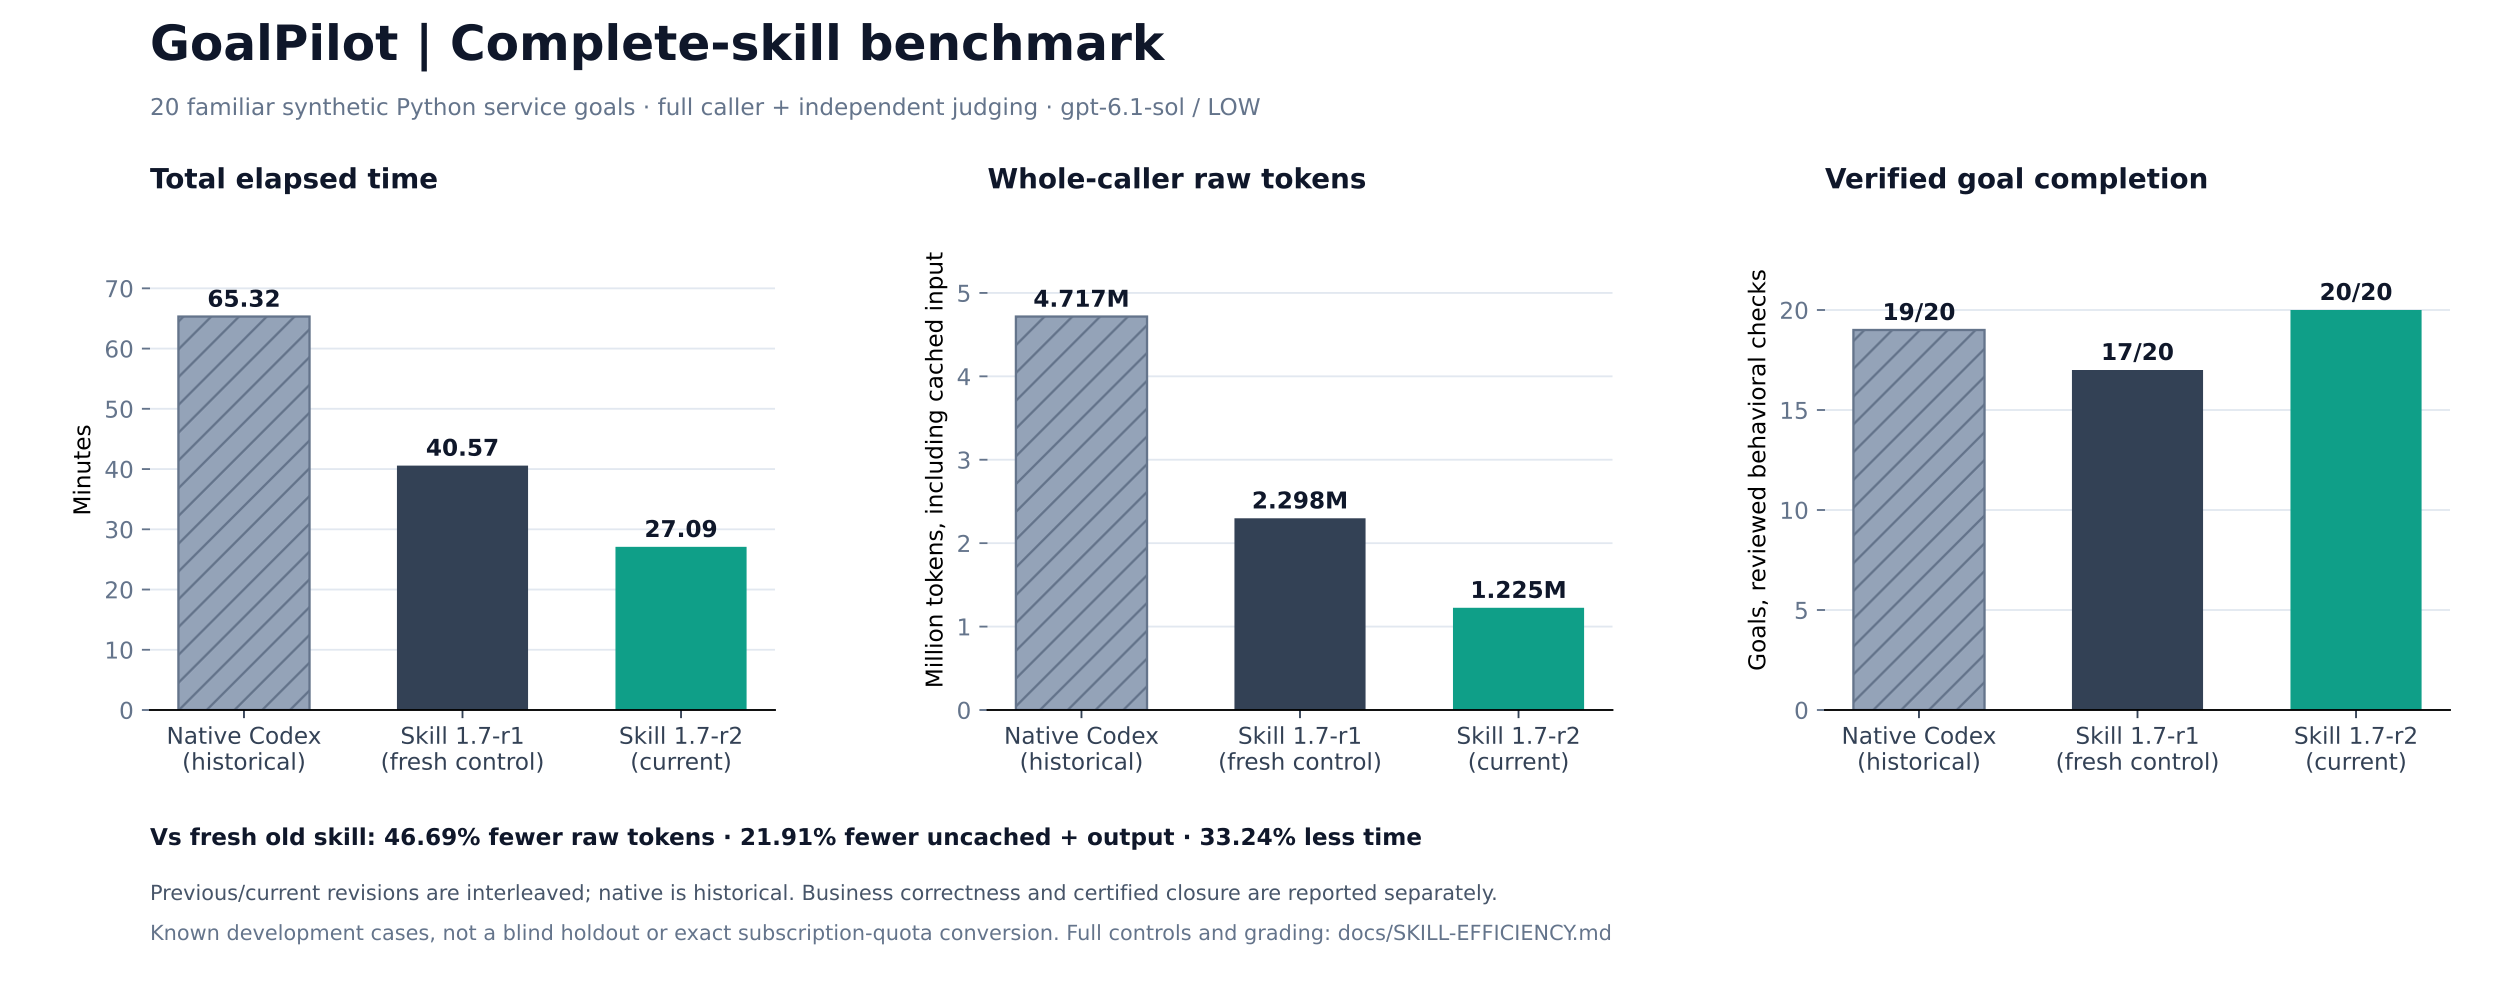
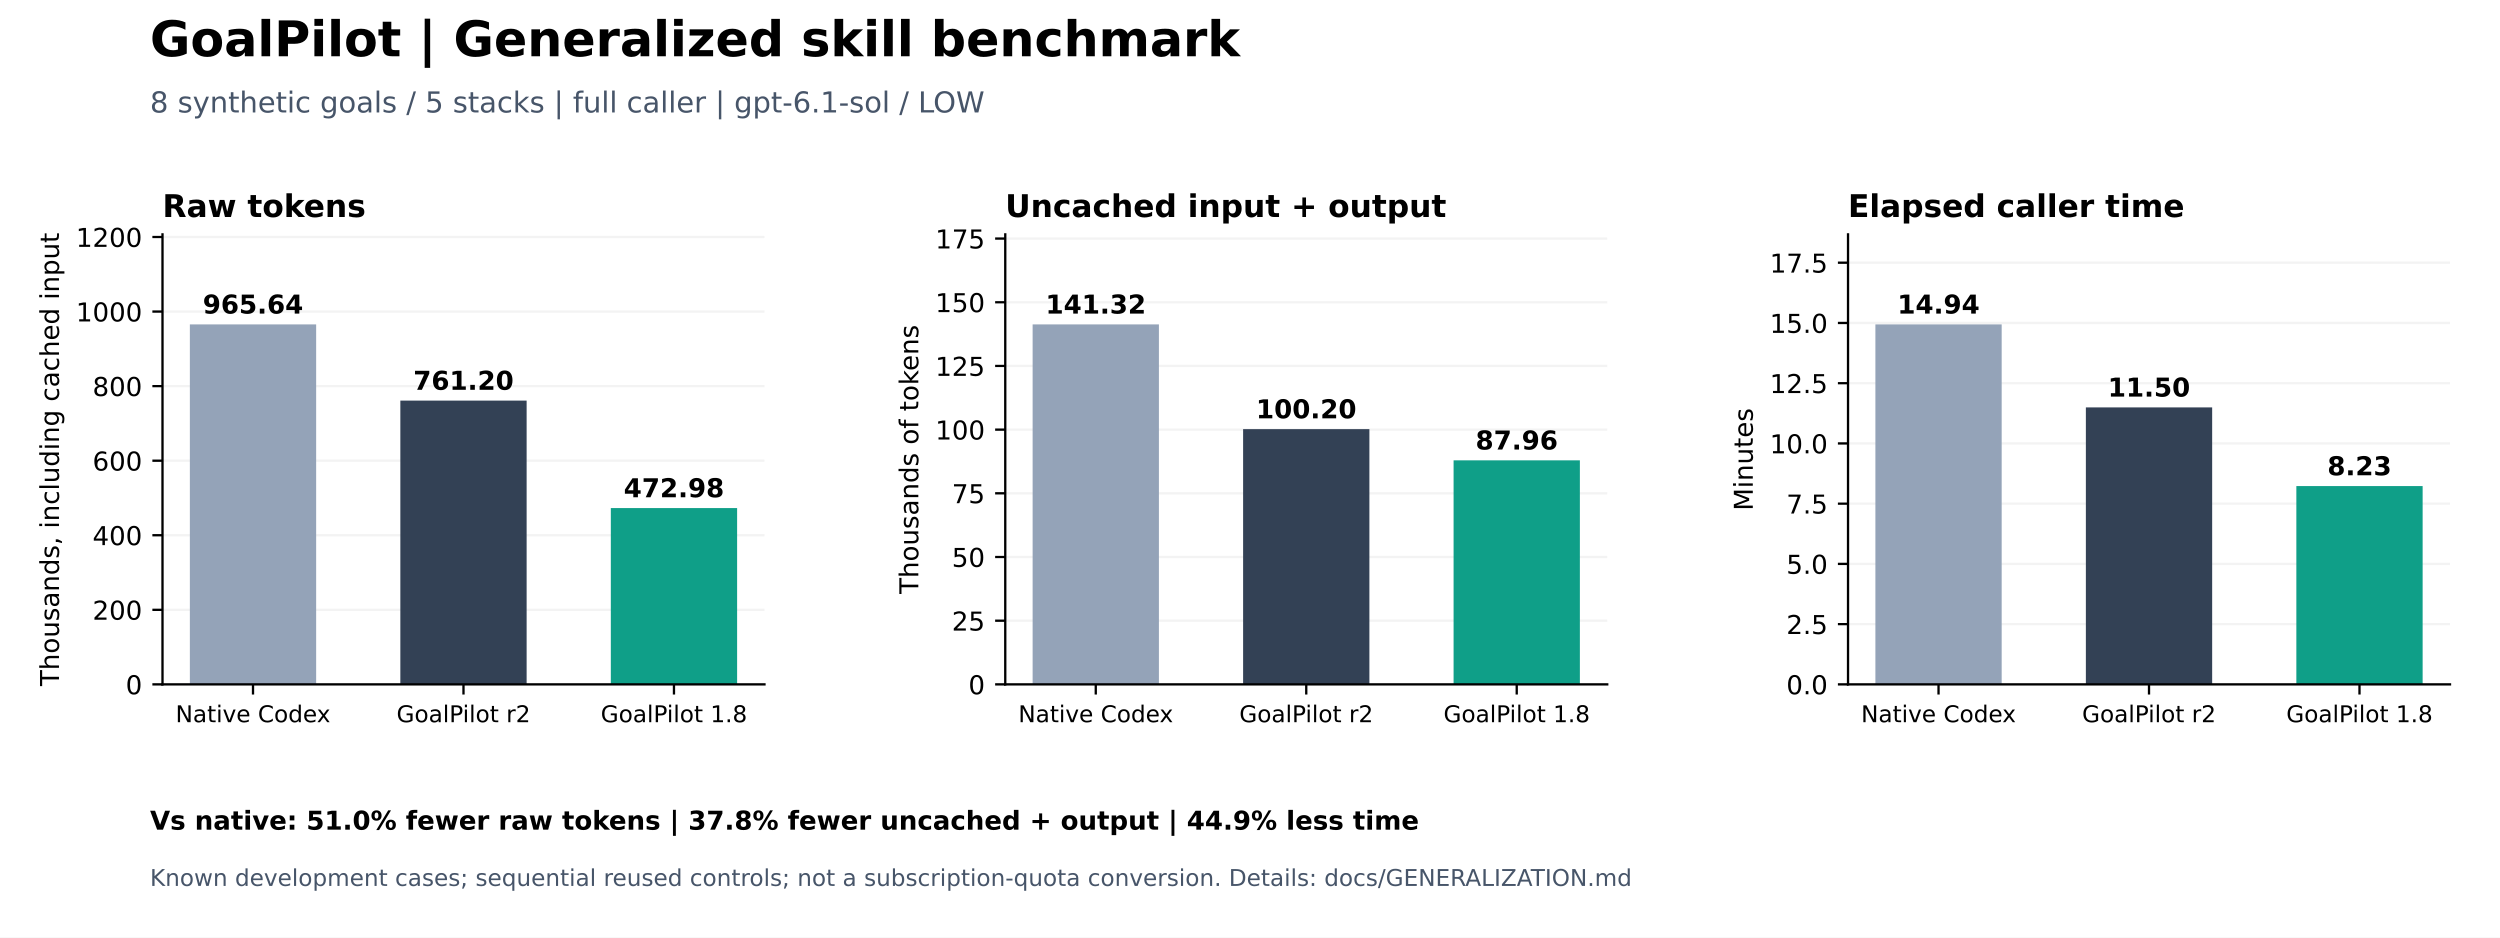
- <svg xmlns="http://www.w3.org/2000/svg" xmlns:xlink="http://www.w3.org/1999/xlink" width="1080pt" height="432pt" viewBox="0 0 1080 432" version="1.1">
+ <svg xmlns="http://www.w3.org/2000/svg" xmlns:xlink="http://www.w3.org/1999/xlink" width="864pt" height="324pt" viewBox="0 0 864 324" version="1.1">
  <defs>
    <style type="text/css">*{stroke-linejoin: round; stroke-linecap: butt}</style>
  </defs>
  <g id="figure_1">
    <g id="patch_1">
-       <path d="M 0 432 L 1080 432 L 1080 0 L 0 0 z " style="fill: #ffffff" />
+       <path d="M 0 324 L 864 324 L 864 0 L 0 0 z " style="fill: #ffffff" />
    </g>
    <g id="axes_1">
      <g id="patch_2">
-         <path d="M 64.8 306.72 L 334.8 306.72 L 334.8 99.36 L 64.8 99.36 z " style="fill: #ffffff" />
+         <path d="M 56.16 236.52 L 264.202 236.52 L 264.202 81 L 56.16 81 z " style="fill: #ffffff" />
      </g>
      <g id="matplotlib.axis_1">
        <g id="xtick_1">
          <g id="line2d_1">
            <defs>
-               <path id="m321ddc1f88" d="M 0 0 L 0 3.5 " style="stroke: #334155; stroke-width: 0.8" />
+               <path id="me96d383cae" d="M 0 0 L 0 3.5 " style="stroke: #000000; stroke-width: 0.8" />
            </defs>
            <g>
-               <use xlink:href="#m321ddc1f88" x="105.394" y="306.72" style="fill: #334155; stroke: #334155; stroke-width: 0.8" />
+               <use xlink:href="#me96d383cae" x="87.439" y="236.52" style="stroke: #000000; stroke-width: 0.8" />
            </g>
          </g>
          <g id="text_1">
-             <text style="font-size: 10px; font-family: 'DejaVu Sans'; fill: #334155" transform="translate(71.94206 321.3184)">Native Codex</text>
-             <text style="font-size: 10px; font-family: 'DejaVu Sans'; fill: #334155" transform="translate(78.66394 332.5163)">(historical)</text>
+             <text style="font-size: 8px; font-family: 'DejaVu Sans'; text-anchor: middle" x="87.439" y="249.599" transform="rotate(-0 87.43906 249.5987)">Native Codex</text>
          </g>
        </g>
        <g id="xtick_2">
          <g id="line2d_2">
            <g>
-               <use xlink:href="#m321ddc1f88" x="199.8" y="306.72" style="fill: #334155; stroke: #334155; stroke-width: 0.8" />
+               <use xlink:href="#me96d383cae" x="160.181" y="236.52" style="stroke: #000000; stroke-width: 0.8" />
            </g>
          </g>
          <g id="text_2">
-             <text style="font-size: 10px; font-family: 'DejaVu Sans'; fill: #334155" transform="translate(172.982 321.3184)">Skill 1.7-r1</text>
-             <text style="font-size: 10px; font-family: 'DejaVu Sans'; fill: #334155" transform="translate(164.4273 332.5163)">(fresh control)</text>
+             <text style="font-size: 8px; font-family: 'DejaVu Sans'; text-anchor: middle" x="160.181" y="249.599" transform="rotate(-0 160.1811 249.5987)">GoalPilot r2</text>
          </g>
        </g>
        <g id="xtick_3">
          <g id="line2d_3">
            <g>
-               <use xlink:href="#m321ddc1f88" x="294.206" y="306.72" style="fill: #334155; stroke: #334155; stroke-width: 0.8" />
+               <use xlink:href="#me96d383cae" x="232.923" y="236.52" style="stroke: #000000; stroke-width: 0.8" />
            </g>
          </g>
          <g id="text_3">
-             <text style="font-size: 10px; font-family: 'DejaVu Sans'; fill: #334155" transform="translate(267.3876 321.3184)">Skill 1.7-r2</text>
-             <text style="font-size: 10px; font-family: 'DejaVu Sans'; fill: #334155" transform="translate(272.2697 332.5163)">(current)</text>
+             <text style="font-size: 8px; font-family: 'DejaVu Sans'; text-anchor: middle" x="232.923" y="249.599" transform="rotate(-0 232.923 249.5987)">GoalPilot 1.8</text>
          </g>
        </g>
      </g>
      <g id="matplotlib.axis_2">
        <g id="ytick_1">
          <g id="line2d_4">
-             <path d="M 64.8 306.72 L 334.8 306.72 " clip-path="url(#p825b41dcf9)" style="fill: none; stroke: #e2e8f0; stroke-width: 0.8; stroke-linecap: square" />
+             <path d="M 56.16 236.52 L 264.202 236.52 " clip-path="url(#pbb8d81cdc4)" style="fill: none; stroke: #b0b0b0; stroke-opacity: 0.15; stroke-width: 0.8; stroke-linecap: square" />
          </g>
          <g id="line2d_5">
            <defs>
-               <path id="mdab0a45392" d="M 0 0 L -3.5 0 " style="stroke: #64748b; stroke-width: 0.8" />
+               <path id="m79329c5f81" d="M 0 0 L -3.5 0 " style="stroke: #000000; stroke-width: 0.8" />
            </defs>
            <g>
-               <use xlink:href="#mdab0a45392" x="64.8" y="306.72" style="fill: #64748b; stroke: #64748b; stroke-width: 0.8" />
+               <use xlink:href="#m79329c5f81" x="56.16" y="236.52" style="stroke: #000000; stroke-width: 0.8" />
            </g>
          </g>
          <g id="text_4">
-             <text style="font-size: 10px; font-family: 'DejaVu Sans'; text-anchor: end; fill: #64748b" x="57.8" y="310.519" transform="rotate(-0 57.8 310.5192)">0</text>
+             <text style="font-size: 9px; font-family: 'DejaVu Sans'; text-anchor: end" x="49.16" y="239.939" transform="rotate(-0 49.16 239.9393)">0</text>
          </g>
        </g>
        <g id="ytick_2">
          <g id="line2d_6">
-             <path d="M 64.8 280.698 L 334.8 280.698 " clip-path="url(#p825b41dcf9)" style="fill: none; stroke: #e2e8f0; stroke-width: 0.8; stroke-linecap: square" />
+             <path d="M 56.16 210.751 L 264.202 210.751 " clip-path="url(#pbb8d81cdc4)" style="fill: none; stroke: #b0b0b0; stroke-opacity: 0.15; stroke-width: 0.8; stroke-linecap: square" />
          </g>
          <g id="line2d_7">
            <g>
-               <use xlink:href="#mdab0a45392" x="64.8" y="280.698" style="fill: #64748b; stroke: #64748b; stroke-width: 0.8" />
+               <use xlink:href="#m79329c5f81" x="56.16" y="210.751" style="stroke: #000000; stroke-width: 0.8" />
            </g>
          </g>
          <g id="text_5">
-             <text style="font-size: 10px; font-family: 'DejaVu Sans'; text-anchor: end; fill: #64748b" x="57.8" y="284.498" transform="rotate(-0 57.8 284.4977)">10</text>
+             <text style="font-size: 9px; font-family: 'DejaVu Sans'; text-anchor: end" x="49.16" y="214.171" transform="rotate(-0 49.16 214.1706)">200</text>
          </g>
        </g>
        <g id="ytick_3">
          <g id="line2d_8">
-             <path d="M 64.8 254.677 L 334.8 254.677 " clip-path="url(#p825b41dcf9)" style="fill: none; stroke: #e2e8f0; stroke-width: 0.8; stroke-linecap: square" />
+             <path d="M 56.16 184.983 L 264.202 184.983 " clip-path="url(#pbb8d81cdc4)" style="fill: none; stroke: #b0b0b0; stroke-opacity: 0.15; stroke-width: 0.8; stroke-linecap: square" />
          </g>
          <g id="line2d_9">
            <g>
-               <use xlink:href="#mdab0a45392" x="64.8" y="254.677" style="fill: #64748b; stroke: #64748b; stroke-width: 0.8" />
+               <use xlink:href="#m79329c5f81" x="56.16" y="184.983" style="stroke: #000000; stroke-width: 0.8" />
            </g>
          </g>
          <g id="text_6">
-             <text style="font-size: 10px; font-family: 'DejaVu Sans'; text-anchor: end; fill: #64748b" x="57.8" y="258.476" transform="rotate(-0 57.8 258.4762)">20</text>
+             <text style="font-size: 9px; font-family: 'DejaVu Sans'; text-anchor: end" x="49.16" y="188.402" transform="rotate(-0 49.16 188.402)">400</text>
          </g>
        </g>
        <g id="ytick_4">
          <g id="line2d_10">
-             <path d="M 64.8 228.655 L 334.8 228.655 " clip-path="url(#p825b41dcf9)" style="fill: none; stroke: #e2e8f0; stroke-width: 0.8; stroke-linecap: square" />
+             <path d="M 56.16 159.214 L 264.202 159.214 " clip-path="url(#pbb8d81cdc4)" style="fill: none; stroke: #b0b0b0; stroke-opacity: 0.15; stroke-width: 0.8; stroke-linecap: square" />
          </g>
          <g id="line2d_11">
            <g>
-               <use xlink:href="#mdab0a45392" x="64.8" y="228.655" style="fill: #64748b; stroke: #64748b; stroke-width: 0.8" />
+               <use xlink:href="#m79329c5f81" x="56.16" y="159.214" style="stroke: #000000; stroke-width: 0.8" />
            </g>
          </g>
          <g id="text_7">
-             <text style="font-size: 10px; font-family: 'DejaVu Sans'; text-anchor: end; fill: #64748b" x="57.8" y="232.455" transform="rotate(-0 57.8 232.4547)">30</text>
+             <text style="font-size: 9px; font-family: 'DejaVu Sans'; text-anchor: end" x="49.16" y="162.633" transform="rotate(-0 49.16 162.6333)">600</text>
          </g>
        </g>
        <g id="ytick_5">
          <g id="line2d_12">
-             <path d="M 64.8 202.634 L 334.8 202.634 " clip-path="url(#p825b41dcf9)" style="fill: none; stroke: #e2e8f0; stroke-width: 0.8; stroke-linecap: square" />
+             <path d="M 56.16 133.445 L 264.202 133.445 " clip-path="url(#pbb8d81cdc4)" style="fill: none; stroke: #b0b0b0; stroke-opacity: 0.15; stroke-width: 0.8; stroke-linecap: square" />
          </g>
          <g id="line2d_13">
            <g>
-               <use xlink:href="#mdab0a45392" x="64.8" y="202.634" style="fill: #64748b; stroke: #64748b; stroke-width: 0.8" />
+               <use xlink:href="#m79329c5f81" x="56.16" y="133.445" style="stroke: #000000; stroke-width: 0.8" />
            </g>
          </g>
          <g id="text_8">
-             <text style="font-size: 10px; font-family: 'DejaVu Sans'; text-anchor: end; fill: #64748b" x="57.8" y="206.433" transform="rotate(-0 57.8 206.4332)">40</text>
+             <text style="font-size: 9px; font-family: 'DejaVu Sans'; text-anchor: end" x="49.16" y="136.865" transform="rotate(-0 49.16 136.8646)">800</text>
          </g>
        </g>
        <g id="ytick_6">
          <g id="line2d_14">
-             <path d="M 64.8 176.612 L 334.8 176.612 " clip-path="url(#p825b41dcf9)" style="fill: none; stroke: #e2e8f0; stroke-width: 0.8; stroke-linecap: square" />
+             <path d="M 56.16 107.677 L 264.202 107.677 " clip-path="url(#pbb8d81cdc4)" style="fill: none; stroke: #b0b0b0; stroke-opacity: 0.15; stroke-width: 0.8; stroke-linecap: square" />
          </g>
          <g id="line2d_15">
            <g>
-               <use xlink:href="#mdab0a45392" x="64.8" y="176.612" style="fill: #64748b; stroke: #64748b; stroke-width: 0.8" />
+               <use xlink:href="#m79329c5f81" x="56.16" y="107.677" style="stroke: #000000; stroke-width: 0.8" />
            </g>
          </g>
          <g id="text_9">
-             <text style="font-size: 10px; font-family: 'DejaVu Sans'; text-anchor: end; fill: #64748b" x="57.8" y="180.412" transform="rotate(-0 57.8 180.4116)">50</text>
+             <text style="font-size: 9px; font-family: 'DejaVu Sans'; text-anchor: end" x="49.16" y="111.096" transform="rotate(-0 49.16 111.096)">1000</text>
          </g>
        </g>
        <g id="ytick_7">
          <g id="line2d_16">
-             <path d="M 64.8 150.591 L 334.8 150.591 " clip-path="url(#p825b41dcf9)" style="fill: none; stroke: #e2e8f0; stroke-width: 0.8; stroke-linecap: square" />
+             <path d="M 56.16 81.908 L 264.202 81.908 " clip-path="url(#pbb8d81cdc4)" style="fill: none; stroke: #b0b0b0; stroke-opacity: 0.15; stroke-width: 0.8; stroke-linecap: square" />
          </g>
          <g id="line2d_17">
            <g>
-               <use xlink:href="#mdab0a45392" x="64.8" y="150.591" style="fill: #64748b; stroke: #64748b; stroke-width: 0.8" />
+               <use xlink:href="#m79329c5f81" x="56.16" y="81.908" style="stroke: #000000; stroke-width: 0.8" />
            </g>
          </g>
          <g id="text_10">
-             <text style="font-size: 10px; font-family: 'DejaVu Sans'; text-anchor: end; fill: #64748b" x="57.8" y="154.39" transform="rotate(-0 57.8 154.3901)">60</text>
-           </g>
-         </g>
-         <g id="ytick_8">
-           <g id="line2d_18">
-             <path d="M 64.8 124.569 L 334.8 124.569 " clip-path="url(#p825b41dcf9)" style="fill: none; stroke: #e2e8f0; stroke-width: 0.8; stroke-linecap: square" />
-           </g>
-           <g id="line2d_19">
-             <g>
-               <use xlink:href="#mdab0a45392" x="64.8" y="124.569" style="fill: #64748b; stroke: #64748b; stroke-width: 0.8" />
-             </g>
-           </g>
-           <g id="text_11">
-             <text style="font-size: 10px; font-family: 'DejaVu Sans'; text-anchor: end; fill: #64748b" x="57.8" y="128.369" transform="rotate(-0 57.8 128.3686)">70</text>
-           </g>
-         </g>
-         <g id="text_12">
-           <text style="font-size: 10px; font-family: 'DejaVu Sans'; text-anchor: middle" x="38.995" y="203.04" transform="rotate(-90 38.99531 203.04)">Minutes</text>
+             <text style="font-size: 9px; font-family: 'DejaVu Sans'; text-anchor: end" x="49.16" y="85.327" transform="rotate(-0 49.16 85.32732)">1200</text>
+           </g>
+         </g>
+         <g id="text_11">
+           <text style="font-size: 9px; font-family: 'DejaVu Sans'; text-anchor: middle" x="20.383" y="158.76" transform="rotate(-90 20.38328 158.76)">Thousands, including cached input</text>
        </g>
      </g>
      <g id="patch_3">
-         <path d="M 77.073 306.72 L 133.716 306.72 L 133.716 136.753 L 77.073 136.753 z " clip-path="url(#p825b41dcf9)" style="fill: url(#hbc62522ed9); stroke: #64748b; stroke-linejoin: miter" />
+         <path d="M 65.616 236.52 L 109.262 236.52 L 109.262 112.104 L 65.616 112.104 z " clip-path="url(#pbb8d81cdc4)" style="fill: #94a3b8" />
      </g>
      <g id="patch_4">
-         <path d="M 171.478 306.72 L 228.122 306.72 L 228.122 201.141 L 171.478 201.141 z " clip-path="url(#p825b41dcf9)" style="fill: #334155" />
+         <path d="M 138.358 236.52 L 182.004 236.52 L 182.004 138.445 L 138.358 138.445 z " clip-path="url(#pbb8d81cdc4)" style="fill: #334155" />
      </g>
      <g id="patch_5">
-         <path d="M 265.884 306.72 L 322.527 306.72 L 322.527 236.232 L 265.884 236.232 z " clip-path="url(#p825b41dcf9)" style="fill: #0f9f88" />
+         <path d="M 211.1 236.52 L 254.746 236.52 L 254.746 175.579 L 211.1 175.579 z " clip-path="url(#pbb8d81cdc4)" style="fill: #0f9f88" />
      </g>
      <g id="patch_6">
-         <path d="M 64.8 306.72 L 334.8 306.72 " style="fill: none; stroke: #000000; stroke-width: 0.8; stroke-linejoin: miter; stroke-linecap: square" />
+         <path d="M 56.16 236.52 L 56.16 81 " style="fill: none; stroke: #000000; stroke-width: 0.8; stroke-linejoin: miter; stroke-linecap: square" />
+       </g>
+       <g id="patch_7">
+         <path d="M 56.16 236.52 L 264.202 236.52 " style="fill: none; stroke: #000000; stroke-width: 0.8; stroke-linejoin: miter; stroke-linecap: square" />
+       </g>
+       <g id="text_12">
+         <text style="font-weight: 700; font-size: 9px; font-family: 'DejaVu Sans'; text-anchor: middle" x="87.439" y="108.372" transform="rotate(-0 87.43906 108.3715)">965.64</text>
      </g>
      <g id="text_13">
-         <text style="font-weight: 700; font-size: 10px; font-family: 'DejaVu Sans'; text-anchor: middle; fill: #0f172a" x="105.394" y="132.504" transform="rotate(-0 105.3944 132.5036)">65.32</text>
+         <text style="font-weight: 700; font-size: 9px; font-family: 'DejaVu Sans'; text-anchor: middle" x="160.181" y="134.712" transform="rotate(-0 160.1811 134.7124)">761.20</text>
      </g>
      <g id="text_14">
-         <text style="font-weight: 700; font-size: 10px; font-family: 'DejaVu Sans'; text-anchor: middle; fill: #0f172a" x="199.8" y="196.892" transform="rotate(-0 199.8 196.8923)">40.57</text>
+         <text style="font-weight: 700; font-size: 9px; font-family: 'DejaVu Sans'; text-anchor: middle" x="232.923" y="171.847" transform="rotate(-0 232.923 171.847)">472.98</text>
      </g>
      <g id="text_15">
-         <text style="font-weight: 700; font-size: 10px; font-family: 'DejaVu Sans'; text-anchor: middle; fill: #0f172a" x="294.206" y="231.983" transform="rotate(-0 294.2056 231.9829)">27.09</text>
-       </g>
-       <g id="text_16">
-         <text style="font-weight: 700; font-size: 12px; font-family: 'DejaVu Sans'; text-anchor: start; fill: #0f172a" x="64.8" y="81.36" transform="rotate(-0 64.8 81.36)">Total elapsed time</text>
+         <text style="font-weight: 700; font-size: 10.8px; font-family: 'DejaVu Sans'; text-anchor: start" x="56.16" y="75" transform="rotate(-0 56.16 75)">Raw tokens</text>
      </g>
    </g>
    <g id="axes_2">
-       <g id="patch_7">
-         <path d="M 426.6 306.72 L 696.6 306.72 L 696.6 99.36 L 426.6 99.36 z " style="fill: #ffffff" />
+       <g id="patch_8">
+         <path d="M 347.419 236.52 L 555.461 236.52 L 555.461 81 L 347.419 81 z " style="fill: #ffffff" />
      </g>
      <g id="matplotlib.axis_3">
        <g id="xtick_4">
+           <g id="line2d_18">
+             <g>
+               <use xlink:href="#me96d383cae" x="378.698" y="236.52" style="stroke: #000000; stroke-width: 0.8" />
+             </g>
+           </g>
+           <g id="text_16">
+             <text style="font-size: 8px; font-family: 'DejaVu Sans'; text-anchor: middle" x="378.698" y="249.599" transform="rotate(-0 378.698 249.5987)">Native Codex</text>
+           </g>
+         </g>
+         <g id="xtick_5">
+           <g id="line2d_19">
+             <g>
+               <use xlink:href="#me96d383cae" x="451.44" y="236.52" style="stroke: #000000; stroke-width: 0.8" />
+             </g>
+           </g>
+           <g id="text_17">
+             <text style="font-size: 8px; font-family: 'DejaVu Sans'; text-anchor: middle" x="451.44" y="249.599" transform="rotate(-0 451.44 249.5987)">GoalPilot r2</text>
+           </g>
+         </g>
+         <g id="xtick_6">
          <g id="line2d_20">
            <g>
-               <use xlink:href="#m321ddc1f88" x="467.194" y="306.72" style="fill: #334155; stroke: #334155; stroke-width: 0.8" />
-             </g>
-           </g>
-           <g id="text_17">
-             <text style="font-size: 10px; font-family: 'DejaVu Sans'; fill: #334155" transform="translate(433.7421 321.3184)">Native Codex</text>
-             <text style="font-size: 10px; font-family: 'DejaVu Sans'; fill: #334155" transform="translate(440.4639 332.5163)">(historical)</text>
-           </g>
-         </g>
-         <g id="xtick_5">
+               <use xlink:href="#me96d383cae" x="524.182" y="236.52" style="stroke: #000000; stroke-width: 0.8" />
+             </g>
+           </g>
+           <g id="text_18">
+             <text style="font-size: 8px; font-family: 'DejaVu Sans'; text-anchor: middle" x="524.182" y="249.599" transform="rotate(-0 524.182 249.5987)">GoalPilot 1.8</text>
+           </g>
+         </g>
+       </g>
+       <g id="matplotlib.axis_4">
+         <g id="ytick_8">
          <g id="line2d_21">
-             <g>
-               <use xlink:href="#m321ddc1f88" x="561.6" y="306.72" style="fill: #334155; stroke: #334155; stroke-width: 0.8" />
-             </g>
-           </g>
-           <g id="text_18">
-             <text style="font-size: 10px; font-family: 'DejaVu Sans'; fill: #334155" transform="translate(534.782 321.3184)">Skill 1.7-r1</text>
-             <text style="font-size: 10px; font-family: 'DejaVu Sans'; fill: #334155" transform="translate(526.2273 332.5163)">(fresh control)</text>
-           </g>
-         </g>
-         <g id="xtick_6">
+             <path d="M 347.419 236.52 L 555.461 236.52 " clip-path="url(#p9468509d97)" style="fill: none; stroke: #b0b0b0; stroke-opacity: 0.15; stroke-width: 0.8; stroke-linecap: square" />
+           </g>
          <g id="line2d_22">
            <g>
-               <use xlink:href="#m321ddc1f88" x="656.006" y="306.72" style="fill: #334155; stroke: #334155; stroke-width: 0.8" />
+               <use xlink:href="#m79329c5f81" x="347.419" y="236.52" style="stroke: #000000; stroke-width: 0.8" />
            </g>
          </g>
          <g id="text_19">
-             <text style="font-size: 10px; font-family: 'DejaVu Sans'; fill: #334155" transform="translate(629.1876 321.3184)">Skill 1.7-r2</text>
-             <text style="font-size: 10px; font-family: 'DejaVu Sans'; fill: #334155" transform="translate(634.0697 332.5163)">(current)</text>
-           </g>
-         </g>
-       </g>
-       <g id="matplotlib.axis_4">
+             <text style="font-size: 9px; font-family: 'DejaVu Sans'; text-anchor: end" x="340.419" y="239.939" transform="rotate(-0 340.4189 239.9393)">0</text>
+           </g>
+         </g>
        <g id="ytick_9">
          <g id="line2d_23">
-             <path d="M 426.6 306.72 L 696.6 306.72 " clip-path="url(#p499d411fe7)" style="fill: none; stroke: #e2e8f0; stroke-width: 0.8; stroke-linecap: square" />
+             <path d="M 347.419 214.51 L 555.461 214.51 " clip-path="url(#p9468509d97)" style="fill: none; stroke: #b0b0b0; stroke-opacity: 0.15; stroke-width: 0.8; stroke-linecap: square" />
          </g>
          <g id="line2d_24">
            <g>
-               <use xlink:href="#mdab0a45392" x="426.6" y="306.72" style="fill: #64748b; stroke: #64748b; stroke-width: 0.8" />
+               <use xlink:href="#m79329c5f81" x="347.419" y="214.51" style="stroke: #000000; stroke-width: 0.8" />
            </g>
          </g>
          <g id="text_20">
-             <text style="font-size: 10px; font-family: 'DejaVu Sans'; text-anchor: end; fill: #64748b" x="419.6" y="310.519" transform="rotate(-0 419.6 310.5192)">0</text>
+             <text style="font-size: 9px; font-family: 'DejaVu Sans'; text-anchor: end" x="340.419" y="217.929" transform="rotate(-0 340.4189 217.9294)">25</text>
          </g>
        </g>
        <g id="ytick_10">
          <g id="line2d_25">
-             <path d="M 426.6 270.684 L 696.6 270.684 " clip-path="url(#p499d411fe7)" style="fill: none; stroke: #e2e8f0; stroke-width: 0.8; stroke-linecap: square" />
+             <path d="M 347.419 192.5 L 555.461 192.5 " clip-path="url(#p9468509d97)" style="fill: none; stroke: #b0b0b0; stroke-opacity: 0.15; stroke-width: 0.8; stroke-linecap: square" />
          </g>
          <g id="line2d_26">
            <g>
-               <use xlink:href="#mdab0a45392" x="426.6" y="270.684" style="fill: #64748b; stroke: #64748b; stroke-width: 0.8" />
+               <use xlink:href="#m79329c5f81" x="347.419" y="192.5" style="stroke: #000000; stroke-width: 0.8" />
            </g>
          </g>
          <g id="text_21">
-             <text style="font-size: 10px; font-family: 'DejaVu Sans'; text-anchor: end; fill: #64748b" x="419.6" y="274.483" transform="rotate(-0 419.6 274.4831)">1</text>
+             <text style="font-size: 9px; font-family: 'DejaVu Sans'; text-anchor: end" x="340.419" y="195.919" transform="rotate(-0 340.4189 195.9194)">50</text>
          </g>
        </g>
        <g id="ytick_11">
          <g id="line2d_27">
-             <path d="M 426.6 234.648 L 696.6 234.648 " clip-path="url(#p499d411fe7)" style="fill: none; stroke: #e2e8f0; stroke-width: 0.8; stroke-linecap: square" />
+             <path d="M 347.419 170.49 L 555.461 170.49 " clip-path="url(#p9468509d97)" style="fill: none; stroke: #b0b0b0; stroke-opacity: 0.15; stroke-width: 0.8; stroke-linecap: square" />
          </g>
          <g id="line2d_28">
            <g>
-               <use xlink:href="#mdab0a45392" x="426.6" y="234.648" style="fill: #64748b; stroke: #64748b; stroke-width: 0.8" />
+               <use xlink:href="#m79329c5f81" x="347.419" y="170.49" style="stroke: #000000; stroke-width: 0.8" />
            </g>
          </g>
          <g id="text_22">
-             <text style="font-size: 10px; font-family: 'DejaVu Sans'; text-anchor: end; fill: #64748b" x="419.6" y="238.447" transform="rotate(-0 419.6 238.447)">2</text>
+             <text style="font-size: 9px; font-family: 'DejaVu Sans'; text-anchor: end" x="340.419" y="173.909" transform="rotate(-0 340.4189 173.9095)">75</text>
          </g>
        </g>
        <g id="ytick_12">
          <g id="line2d_29">
-             <path d="M 426.6 198.612 L 696.6 198.612 " clip-path="url(#p499d411fe7)" style="fill: none; stroke: #e2e8f0; stroke-width: 0.8; stroke-linecap: square" />
+             <path d="M 347.419 148.48 L 555.461 148.48 " clip-path="url(#p9468509d97)" style="fill: none; stroke: #b0b0b0; stroke-opacity: 0.15; stroke-width: 0.8; stroke-linecap: square" />
          </g>
          <g id="line2d_30">
            <g>
-               <use xlink:href="#mdab0a45392" x="426.6" y="198.612" style="fill: #64748b; stroke: #64748b; stroke-width: 0.8" />
+               <use xlink:href="#m79329c5f81" x="347.419" y="148.48" style="stroke: #000000; stroke-width: 0.8" />
            </g>
          </g>
          <g id="text_23">
-             <text style="font-size: 10px; font-family: 'DejaVu Sans'; text-anchor: end; fill: #64748b" x="419.6" y="202.411" transform="rotate(-0 419.6 202.4109)">3</text>
+             <text style="font-size: 9px; font-family: 'DejaVu Sans'; text-anchor: end" x="340.419" y="151.9" transform="rotate(-0 340.4189 151.8996)">100</text>
          </g>
        </g>
        <g id="ytick_13">
          <g id="line2d_31">
-             <path d="M 426.6 162.576 L 696.6 162.576 " clip-path="url(#p499d411fe7)" style="fill: none; stroke: #e2e8f0; stroke-width: 0.8; stroke-linecap: square" />
+             <path d="M 347.419 126.47 L 555.461 126.47 " clip-path="url(#p9468509d97)" style="fill: none; stroke: #b0b0b0; stroke-opacity: 0.15; stroke-width: 0.8; stroke-linecap: square" />
          </g>
          <g id="line2d_32">
            <g>
-               <use xlink:href="#mdab0a45392" x="426.6" y="162.576" style="fill: #64748b; stroke: #64748b; stroke-width: 0.8" />
+               <use xlink:href="#m79329c5f81" x="347.419" y="126.47" style="stroke: #000000; stroke-width: 0.8" />
            </g>
          </g>
          <g id="text_24">
-             <text style="font-size: 10px; font-family: 'DejaVu Sans'; text-anchor: end; fill: #64748b" x="419.6" y="166.375" transform="rotate(-0 419.6 166.3748)">4</text>
+             <text style="font-size: 9px; font-family: 'DejaVu Sans'; text-anchor: end" x="340.419" y="129.89" transform="rotate(-0 340.4189 129.8896)">125</text>
          </g>
        </g>
        <g id="ytick_14">
          <g id="line2d_33">
-             <path d="M 426.6 126.539 L 696.6 126.539 " clip-path="url(#p499d411fe7)" style="fill: none; stroke: #e2e8f0; stroke-width: 0.8; stroke-linecap: square" />
+             <path d="M 347.419 104.46 L 555.461 104.46 " clip-path="url(#p9468509d97)" style="fill: none; stroke: #b0b0b0; stroke-opacity: 0.15; stroke-width: 0.8; stroke-linecap: square" />
          </g>
          <g id="line2d_34">
            <g>
-               <use xlink:href="#mdab0a45392" x="426.6" y="126.539" style="fill: #64748b; stroke: #64748b; stroke-width: 0.8" />
+               <use xlink:href="#m79329c5f81" x="347.419" y="104.46" style="stroke: #000000; stroke-width: 0.8" />
            </g>
          </g>
          <g id="text_25">
-             <text style="font-size: 10px; font-family: 'DejaVu Sans'; text-anchor: end; fill: #64748b" x="419.6" y="130.339" transform="rotate(-0 419.6 130.3387)">5</text>
-           </g>
-         </g>
-         <g id="text_26">
-           <text style="font-size: 10px; font-family: 'DejaVu Sans'; text-anchor: middle" x="407.158" y="203.04" transform="rotate(-90 407.1578 203.04)">Million tokens, including cached input</text>
-         </g>
-       </g>
-       <g id="patch_8">
-         <path d="M 438.873 306.72 L 495.516 306.72 L 495.516 136.753 L 438.873 136.753 z " clip-path="url(#p499d411fe7)" style="fill: url(#hbc62522ed9); stroke: #64748b; stroke-linejoin: miter" />
+             <text style="font-size: 9px; font-family: 'DejaVu Sans'; text-anchor: end" x="340.419" y="107.88" transform="rotate(-0 340.4189 107.8797)">150</text>
+           </g>
+         </g>
+         <g id="ytick_15">
+           <g id="line2d_35">
+             <path d="M 347.419 82.45 L 555.461 82.45 " clip-path="url(#p9468509d97)" style="fill: none; stroke: #b0b0b0; stroke-opacity: 0.15; stroke-width: 0.8; stroke-linecap: square" />
+           </g>
+           <g id="line2d_36">
+             <g>
+               <use xlink:href="#m79329c5f81" x="347.419" y="82.45" style="stroke: #000000; stroke-width: 0.8" />
+             </g>
+           </g>
+           <g id="text_26">
+             <text style="font-size: 9px; font-family: 'DejaVu Sans'; text-anchor: end" x="340.419" y="85.87" transform="rotate(-0 340.4189 85.86975)">175</text>
+           </g>
+         </g>
+         <g id="text_27">
+           <text style="font-size: 9px; font-family: 'DejaVu Sans'; text-anchor: middle" x="317.368" y="158.76" transform="rotate(-90 317.3685 158.76)">Thousands of tokens</text>
+         </g>
      </g>
      <g id="patch_9">
-         <path d="M 533.278 306.72 L 589.922 306.72 L 589.922 223.898 L 533.278 223.898 z " clip-path="url(#p499d411fe7)" style="fill: #334155" />
+         <path d="M 356.875 236.52 L 400.521 236.52 L 400.521 112.104 L 356.875 112.104 z " clip-path="url(#p9468509d97)" style="fill: #94a3b8" />
      </g>
      <g id="patch_10">
-         <path d="M 627.684 306.72 L 684.327 306.72 L 684.327 262.564 L 627.684 262.564 z " clip-path="url(#p499d411fe7)" style="fill: #0f9f88" />
+         <path d="M 429.617 236.52 L 473.263 236.52 L 473.263 148.3 L 429.617 148.3 z " clip-path="url(#p9468509d97)" style="fill: #334155" />
      </g>
      <g id="patch_11">
-         <path d="M 426.6 306.72 L 696.6 306.72 " style="fill: none; stroke: #000000; stroke-width: 0.8; stroke-linejoin: miter; stroke-linecap: square" />
-       </g>
-       <g id="text_27">
-         <text style="font-weight: 700; font-size: 10px; font-family: 'DejaVu Sans'; text-anchor: middle; fill: #0f172a" x="467.194" y="132.504" transform="rotate(-0 467.1944 132.5036)">4.717M</text>
+         <path d="M 502.359 236.52 L 546.005 236.52 L 546.005 159.082 L 502.359 159.082 z " clip-path="url(#p9468509d97)" style="fill: #0f9f88" />
+       </g>
+       <g id="patch_12">
+         <path d="M 347.419 236.52 L 347.419 81 " style="fill: none; stroke: #000000; stroke-width: 0.8; stroke-linejoin: miter; stroke-linecap: square" />
+       </g>
+       <g id="patch_13">
+         <path d="M 347.419 236.52 L 555.461 236.52 " style="fill: none; stroke: #000000; stroke-width: 0.8; stroke-linejoin: miter; stroke-linecap: square" />
      </g>
      <g id="text_28">
-         <text style="font-weight: 700; font-size: 10px; font-family: 'DejaVu Sans'; text-anchor: middle; fill: #0f172a" x="561.6" y="219.649" transform="rotate(-0 561.6 219.649)">2.298M</text>
+         <text style="font-weight: 700; font-size: 9px; font-family: 'DejaVu Sans'; text-anchor: middle" x="378.698" y="108.372" transform="rotate(-0 378.698 108.3715)">141.32</text>
      </g>
      <g id="text_29">
-         <text style="font-weight: 700; font-size: 10px; font-family: 'DejaVu Sans'; text-anchor: middle; fill: #0f172a" x="656.006" y="258.315" transform="rotate(-0 656.0056 258.315)">1.225M</text>
+         <text style="font-weight: 700; font-size: 9px; font-family: 'DejaVu Sans'; text-anchor: middle" x="451.44" y="144.567" transform="rotate(-0 451.44 144.5673)">100.20</text>
      </g>
      <g id="text_30">
-         <text style="font-weight: 700; font-size: 12px; font-family: 'DejaVu Sans'; text-anchor: start; fill: #0f172a" x="426.6" y="81.36" transform="rotate(-0 426.6 81.36)">Whole-caller raw tokens</text>
+         <text style="font-weight: 700; font-size: 9px; font-family: 'DejaVu Sans'; text-anchor: middle" x="524.182" y="155.35" transform="rotate(-0 524.182 155.3495)">87.96</text>
+       </g>
+       <g id="text_31">
+         <text style="font-weight: 700; font-size: 10.8px; font-family: 'DejaVu Sans'; text-anchor: start" x="347.419" y="75" transform="rotate(-0 347.4189 75)">Uncached input + output</text>
      </g>
    </g>
    <g id="axes_3">
-       <g id="patch_12">
-         <path d="M 788.4 306.72 L 1058.4 306.72 L 1058.4 99.36 L 788.4 99.36 z " style="fill: #ffffff" />
+       <g id="patch_14">
+         <path d="M 638.678 236.52 L 846.72 236.52 L 846.72 81 L 638.678 81 z " style="fill: #ffffff" />
      </g>
      <g id="matplotlib.axis_5">
        <g id="xtick_7">
-           <g id="line2d_35">
-             <g>
-               <use xlink:href="#m321ddc1f88" x="828.994" y="306.72" style="fill: #334155; stroke: #334155; stroke-width: 0.8" />
-             </g>
-           </g>
-           <g id="text_31">
-             <text style="font-size: 10px; font-family: 'DejaVu Sans'; fill: #334155" transform="translate(795.5421 321.3184)">Native Codex</text>
-             <text style="font-size: 10px; font-family: 'DejaVu Sans'; fill: #334155" transform="translate(802.2639 332.5163)">(historical)</text>
+           <g id="line2d_37">
+             <g>
+               <use xlink:href="#me96d383cae" x="669.957" y="236.52" style="stroke: #000000; stroke-width: 0.8" />
+             </g>
+           </g>
+           <g id="text_32">
+             <text style="font-size: 8px; font-family: 'DejaVu Sans'; text-anchor: middle" x="669.957" y="249.599" transform="rotate(-0 669.957 249.5987)">Native Codex</text>
          </g>
        </g>
        <g id="xtick_8">
-           <g id="line2d_36">
-             <g>
-               <use xlink:href="#m321ddc1f88" x="923.4" y="306.72" style="fill: #334155; stroke: #334155; stroke-width: 0.8" />
-             </g>
-           </g>
-           <g id="text_32">
-             <text style="font-size: 10px; font-family: 'DejaVu Sans'; fill: #334155" transform="translate(896.582 321.3184)">Skill 1.7-r1</text>
-             <text style="font-size: 10px; font-family: 'DejaVu Sans'; fill: #334155" transform="translate(888.0273 332.5163)">(fresh control)</text>
+           <g id="line2d_38">
+             <g>
+               <use xlink:href="#me96d383cae" x="742.699" y="236.52" style="stroke: #000000; stroke-width: 0.8" />
+             </g>
+           </g>
+           <g id="text_33">
+             <text style="font-size: 8px; font-family: 'DejaVu Sans'; text-anchor: middle" x="742.699" y="249.599" transform="rotate(-0 742.6989 249.5987)">GoalPilot r2</text>
          </g>
        </g>
        <g id="xtick_9">
-           <g id="line2d_37">
-             <g>
-               <use xlink:href="#m321ddc1f88" x="1017.806" y="306.72" style="fill: #334155; stroke: #334155; stroke-width: 0.8" />
-             </g>
-           </g>
-           <g id="text_33">
-             <text style="font-size: 10px; font-family: 'DejaVu Sans'; fill: #334155" transform="translate(990.9876 321.3184)">Skill 1.7-r2</text>
-             <text style="font-size: 10px; font-family: 'DejaVu Sans'; fill: #334155" transform="translate(995.8697 332.5163)">(current)</text>
+           <g id="line2d_39">
+             <g>
+               <use xlink:href="#me96d383cae" x="815.441" y="236.52" style="stroke: #000000; stroke-width: 0.8" />
+             </g>
+           </g>
+           <g id="text_34">
+             <text style="font-size: 8px; font-family: 'DejaVu Sans'; text-anchor: middle" x="815.441" y="249.599" transform="rotate(-0 815.4409 249.5987)">GoalPilot 1.8</text>
          </g>
        </g>
      </g>
      <g id="matplotlib.axis_6">
-         <g id="ytick_15">
-           <g id="line2d_38">
-             <path d="M 788.4 306.72 L 1058.4 306.72 " clip-path="url(#p4a23ea20cb)" style="fill: none; stroke: #e2e8f0; stroke-width: 0.8; stroke-linecap: square" />
-           </g>
-           <g id="line2d_39">
-             <g>
-               <use xlink:href="#mdab0a45392" x="788.4" y="306.72" style="fill: #64748b; stroke: #64748b; stroke-width: 0.8" />
-             </g>
-           </g>
-           <g id="text_34">
-             <text style="font-size: 10px; font-family: 'DejaVu Sans'; text-anchor: end; fill: #64748b" x="781.4" y="310.519" transform="rotate(-0 781.4 310.5192)">0</text>
-           </g>
-         </g>
        <g id="ytick_16">
          <g id="line2d_40">
-             <path d="M 788.4 263.52 L 1058.4 263.52 " clip-path="url(#p4a23ea20cb)" style="fill: none; stroke: #e2e8f0; stroke-width: 0.8; stroke-linecap: square" />
+             <path d="M 638.678 236.52 L 846.72 236.52 " clip-path="url(#pc7b21b9674)" style="fill: none; stroke: #b0b0b0; stroke-opacity: 0.15; stroke-width: 0.8; stroke-linecap: square" />
          </g>
          <g id="line2d_41">
            <g>
-               <use xlink:href="#mdab0a45392" x="788.4" y="263.52" style="fill: #64748b; stroke: #64748b; stroke-width: 0.8" />
+               <use xlink:href="#m79329c5f81" x="638.678" y="236.52" style="stroke: #000000; stroke-width: 0.8" />
            </g>
          </g>
          <g id="text_35">
-             <text style="font-size: 10px; font-family: 'DejaVu Sans'; text-anchor: end; fill: #64748b" x="781.4" y="267.319" transform="rotate(-0 781.4 267.3192)">5</text>
+             <text style="font-size: 9px; font-family: 'DejaVu Sans'; text-anchor: end" x="631.678" y="239.939" transform="rotate(-0 631.6779 239.9393)">0.0</text>
          </g>
        </g>
        <g id="ytick_17">
          <g id="line2d_42">
-             <path d="M 788.4 220.32 L 1058.4 220.32 " clip-path="url(#p4a23ea20cb)" style="fill: none; stroke: #e2e8f0; stroke-width: 0.8; stroke-linecap: square" />
+             <path d="M 638.678 215.702 L 846.72 215.702 " clip-path="url(#pc7b21b9674)" style="fill: none; stroke: #b0b0b0; stroke-opacity: 0.15; stroke-width: 0.8; stroke-linecap: square" />
          </g>
          <g id="line2d_43">
            <g>
-               <use xlink:href="#mdab0a45392" x="788.4" y="220.32" style="fill: #64748b; stroke: #64748b; stroke-width: 0.8" />
+               <use xlink:href="#m79329c5f81" x="638.678" y="215.702" style="stroke: #000000; stroke-width: 0.8" />
            </g>
          </g>
          <g id="text_36">
-             <text style="font-size: 10px; font-family: 'DejaVu Sans'; text-anchor: end; fill: #64748b" x="781.4" y="224.119" transform="rotate(-0 781.4 224.1192)">10</text>
+             <text style="font-size: 9px; font-family: 'DejaVu Sans'; text-anchor: end" x="631.678" y="219.122" transform="rotate(-0 631.6779 219.1216)">2.5</text>
          </g>
        </g>
        <g id="ytick_18">
          <g id="line2d_44">
-             <path d="M 788.4 177.12 L 1058.4 177.12 " clip-path="url(#p4a23ea20cb)" style="fill: none; stroke: #e2e8f0; stroke-width: 0.8; stroke-linecap: square" />
+             <path d="M 638.678 194.885 L 846.72 194.885 " clip-path="url(#pc7b21b9674)" style="fill: none; stroke: #b0b0b0; stroke-opacity: 0.15; stroke-width: 0.8; stroke-linecap: square" />
          </g>
          <g id="line2d_45">
            <g>
-               <use xlink:href="#mdab0a45392" x="788.4" y="177.12" style="fill: #64748b; stroke: #64748b; stroke-width: 0.8" />
+               <use xlink:href="#m79329c5f81" x="638.678" y="194.885" style="stroke: #000000; stroke-width: 0.8" />
            </g>
          </g>
          <g id="text_37">
-             <text style="font-size: 10px; font-family: 'DejaVu Sans'; text-anchor: end; fill: #64748b" x="781.4" y="180.919" transform="rotate(-0 781.4 180.9192)">15</text>
+             <text style="font-size: 9px; font-family: 'DejaVu Sans'; text-anchor: end" x="631.678" y="198.304" transform="rotate(-0 631.6779 198.3039)">5.0</text>
          </g>
        </g>
        <g id="ytick_19">
          <g id="line2d_46">
-             <path d="M 788.4 133.92 L 1058.4 133.92 " clip-path="url(#p4a23ea20cb)" style="fill: none; stroke: #e2e8f0; stroke-width: 0.8; stroke-linecap: square" />
+             <path d="M 638.678 174.067 L 846.72 174.067 " clip-path="url(#pc7b21b9674)" style="fill: none; stroke: #b0b0b0; stroke-opacity: 0.15; stroke-width: 0.8; stroke-linecap: square" />
          </g>
          <g id="line2d_47">
            <g>
-               <use xlink:href="#mdab0a45392" x="788.4" y="133.92" style="fill: #64748b; stroke: #64748b; stroke-width: 0.8" />
+               <use xlink:href="#m79329c5f81" x="638.678" y="174.067" style="stroke: #000000; stroke-width: 0.8" />
            </g>
          </g>
          <g id="text_38">
-             <text style="font-size: 10px; font-family: 'DejaVu Sans'; text-anchor: end; fill: #64748b" x="781.4" y="137.719" transform="rotate(-0 781.4 137.7192)">20</text>
-           </g>
-         </g>
-         <g id="text_39">
-           <text style="font-size: 10px; font-family: 'DejaVu Sans'; text-anchor: middle" x="762.595" y="203.04" transform="rotate(-90 762.5953 203.04)">Goals, reviewed behavioral checks</text>
-         </g>
-       </g>
-       <g id="patch_13">
-         <path d="M 800.673 306.72 L 857.316 306.72 L 857.316 142.56 L 800.673 142.56 z " clip-path="url(#p4a23ea20cb)" style="fill: url(#hbc62522ed9); stroke: #64748b; stroke-linejoin: miter" />
-       </g>
-       <g id="patch_14">
-         <path d="M 895.078 306.72 L 951.722 306.72 L 951.722 159.84 L 895.078 159.84 z " clip-path="url(#p4a23ea20cb)" style="fill: #334155" />
+             <text style="font-size: 9px; font-family: 'DejaVu Sans'; text-anchor: end" x="631.678" y="177.486" transform="rotate(-0 631.6779 177.4862)">7.5</text>
+           </g>
+         </g>
+         <g id="ytick_20">
+           <g id="line2d_48">
+             <path d="M 638.678 153.249 L 846.72 153.249 " clip-path="url(#pc7b21b9674)" style="fill: none; stroke: #b0b0b0; stroke-opacity: 0.15; stroke-width: 0.8; stroke-linecap: square" />
+           </g>
+           <g id="line2d_49">
+             <g>
+               <use xlink:href="#m79329c5f81" x="638.678" y="153.249" style="stroke: #000000; stroke-width: 0.8" />
+             </g>
+           </g>
+           <g id="text_39">
+             <text style="font-size: 9px; font-family: 'DejaVu Sans'; text-anchor: end" x="631.678" y="156.669" transform="rotate(-0 631.6779 156.6686)">10.0</text>
+           </g>
+         </g>
+         <g id="ytick_21">
+           <g id="line2d_50">
+             <path d="M 638.678 132.432 L 846.72 132.432 " clip-path="url(#pc7b21b9674)" style="fill: none; stroke: #b0b0b0; stroke-opacity: 0.15; stroke-width: 0.8; stroke-linecap: square" />
+           </g>
+           <g id="line2d_51">
+             <g>
+               <use xlink:href="#m79329c5f81" x="638.678" y="132.432" style="stroke: #000000; stroke-width: 0.8" />
+             </g>
+           </g>
+           <g id="text_40">
+             <text style="font-size: 9px; font-family: 'DejaVu Sans'; text-anchor: end" x="631.678" y="135.851" transform="rotate(-0 631.6779 135.8509)">12.5</text>
+           </g>
+         </g>
+         <g id="ytick_22">
+           <g id="line2d_52">
+             <path d="M 638.678 111.614 L 846.72 111.614 " clip-path="url(#pc7b21b9674)" style="fill: none; stroke: #b0b0b0; stroke-opacity: 0.15; stroke-width: 0.8; stroke-linecap: square" />
+           </g>
+           <g id="line2d_53">
+             <g>
+               <use xlink:href="#m79329c5f81" x="638.678" y="111.614" style="stroke: #000000; stroke-width: 0.8" />
+             </g>
+           </g>
+           <g id="text_41">
+             <text style="font-size: 9px; font-family: 'DejaVu Sans'; text-anchor: end" x="631.678" y="115.033" transform="rotate(-0 631.6779 115.0332)">15.0</text>
+           </g>
+         </g>
+         <g id="ytick_23">
+           <g id="line2d_54">
+             <path d="M 638.678 90.796 L 846.72 90.796 " clip-path="url(#pc7b21b9674)" style="fill: none; stroke: #b0b0b0; stroke-opacity: 0.15; stroke-width: 0.8; stroke-linecap: square" />
+           </g>
+           <g id="line2d_55">
+             <g>
+               <use xlink:href="#m79329c5f81" x="638.678" y="90.796" style="stroke: #000000; stroke-width: 0.8" />
+             </g>
+           </g>
+           <g id="text_42">
+             <text style="font-size: 9px; font-family: 'DejaVu Sans'; text-anchor: end" x="631.678" y="94.216" transform="rotate(-0 631.6779 94.21551)">17.5</text>
+           </g>
+         </g>
+         <g id="text_43">
+           <text style="font-size: 9px; font-family: 'DejaVu Sans'; text-anchor: middle" x="605.767" y="158.76" transform="rotate(-90 605.7671 158.76)">Minutes</text>
+         </g>
      </g>
      <g id="patch_15">
-         <path d="M 989.484 306.72 L 1046.127 306.72 L 1046.127 133.92 L 989.484 133.92 z " clip-path="url(#p4a23ea20cb)" style="fill: #0f9f88" />
+         <path d="M 648.134 236.52 L 691.78 236.52 L 691.78 112.104 L 648.134 112.104 z " clip-path="url(#pc7b21b9674)" style="fill: #94a3b8" />
      </g>
      <g id="patch_16">
-         <path d="M 788.4 306.72 L 1058.4 306.72 " style="fill: none; stroke: #000000; stroke-width: 0.8; stroke-linejoin: miter; stroke-linecap: square" />
-       </g>
-       <g id="text_40">
-         <text style="font-weight: 700; font-size: 10px; font-family: 'DejaVu Sans'; text-anchor: middle; fill: #0f172a" x="828.994" y="138.24" transform="rotate(-0 828.9944 138.24)">19/20</text>
-       </g>
-       <g id="text_41">
-         <text style="font-weight: 700; font-size: 10px; font-family: 'DejaVu Sans'; text-anchor: middle; fill: #0f172a" x="923.4" y="155.52" transform="rotate(-0 923.4 155.52)">17/20</text>
-       </g>
-       <g id="text_42">
-         <text style="font-weight: 700; font-size: 10px; font-family: 'DejaVu Sans'; text-anchor: middle; fill: #0f172a" x="1017.806" y="129.6" transform="rotate(-0 1017.806 129.6)">20/20</text>
-       </g>
-       <g id="text_43">
-         <text style="font-weight: 700; font-size: 12px; font-family: 'DejaVu Sans'; text-anchor: start; fill: #0f172a" x="788.4" y="81.36" transform="rotate(-0 788.4 81.36)">Verified goal completion</text>
-       </g>
-     </g>
-     <g id="text_44">
-       <text style="font-weight: 700; font-size: 21px; font-family: 'DejaVu Sans'; text-anchor: start; fill: #0f172a" x="64.8" y="25.92" transform="rotate(-0 64.8 25.92)">GoalPilot | Complete-skill benchmark</text>
-     </g>
-     <g id="text_45">
-       <text style="font-size: 10px; font-family: 'DejaVu Sans'; text-anchor: start; fill: #64748b" x="64.8" y="49.68" transform="rotate(-0 64.8 49.68)">20 familiar synthetic Python service goals · full caller + independent judging · gpt-6.1-sol / LOW</text>
-     </g>
-     <g id="text_46">
-       <text style="font-weight: 700; font-size: 10px; font-family: 'DejaVu Sans'; text-anchor: start; fill: #0f172a" x="64.8" y="365.04" transform="rotate(-0 64.8 365.04)">Vs fresh old skill: 46.69% fewer raw tokens · 21.91% fewer uncached + output · 33.24% less time</text>
-     </g>
-     <g id="text_47">
-       <text style="font-size: 9px; font-family: 'DejaVu Sans'; text-anchor: start; fill: #475569" x="64.8" y="388.8" transform="rotate(-0 64.8 388.8)">Previous/current revisions are interleaved; native is historical. Business correctness and certified closure are reported separately.</text>
+         <path d="M 720.876 236.52 L 764.522 236.52 L 764.522 140.795 L 720.876 140.795 z " clip-path="url(#pc7b21b9674)" style="fill: #334155" />
+       </g>
+       <g id="patch_17">
+         <path d="M 793.618 236.52 L 837.264 236.52 L 837.264 167.989 L 793.618 167.989 z " clip-path="url(#pc7b21b9674)" style="fill: #0f9f88" />
+       </g>
+       <g id="patch_18">
+         <path d="M 638.678 236.52 L 638.678 81 " style="fill: none; stroke: #000000; stroke-width: 0.8; stroke-linejoin: miter; stroke-linecap: square" />
+       </g>
+       <g id="patch_19">
+         <path d="M 638.678 236.52 L 846.72 236.52 " style="fill: none; stroke: #000000; stroke-width: 0.8; stroke-linejoin: miter; stroke-linecap: square" />
+       </g>
+       <g id="text_44">
+         <text style="font-weight: 700; font-size: 9px; font-family: 'DejaVu Sans'; text-anchor: middle" x="669.957" y="108.372" transform="rotate(-0 669.957 108.3715)">14.94</text>
+       </g>
+       <g id="text_45">
+         <text style="font-weight: 700; font-size: 9px; font-family: 'DejaVu Sans'; text-anchor: middle" x="742.699" y="137.062" transform="rotate(-0 742.6989 137.0624)">11.50</text>
+       </g>
+       <g id="text_46">
+         <text style="font-weight: 700; font-size: 9px; font-family: 'DejaVu Sans'; text-anchor: middle" x="815.441" y="164.256" transform="rotate(-0 815.4409 164.2565)">8.23</text>
+       </g>
+       <g id="text_47">
+         <text style="font-weight: 700; font-size: 10.8px; font-family: 'DejaVu Sans'; text-anchor: start" x="638.678" y="75" transform="rotate(-0 638.6779 75)">Elapsed caller time</text>
+       </g>
    </g>
    <g id="text_48">
-       <text style="font-size: 9px; font-family: 'DejaVu Sans'; text-anchor: start; fill: #64748b" x="64.8" y="406.08" transform="rotate(-0 64.8 406.08)">Known development cases, not a blind holdout or exact subscription-quota conversion. Full controls and grading: docs/SKILL-EFFICIENCY.md</text>
+       <text style="font-weight: 700; font-size: 17px; font-family: 'DejaVu Sans'; text-anchor: start" x="51.84" y="19.44" transform="rotate(-0 51.84 19.44)">GoalPilot | Generalized skill benchmark</text>
+     </g>
+     <g id="text_49">
+       <text style="font-size: 10px; font-family: 'DejaVu Sans'; text-anchor: start; fill: #475569" x="51.84" y="38.88" transform="rotate(-0 51.84 38.88)">8 synthetic goals / 5 stacks | full caller | gpt-6.1-sol / LOW</text>
+     </g>
+     <g id="text_50">
+       <text style="font-weight: 700; font-size: 9px; font-family: 'DejaVu Sans'; text-anchor: start" x="51.84" y="286.74" transform="rotate(-0 51.84 286.74)">Vs native: 51.0% fewer raw tokens | 37.8% fewer uncached + output | 44.9% less time</text>
+     </g>
+     <g id="text_51">
+       <text style="font-size: 8px; font-family: 'DejaVu Sans'; text-anchor: start; fill: #475569" x="51.84" y="306.18" transform="rotate(-0 51.84 306.18)">Known development cases; sequential reused controls; not a subscription-quota conversion. Details: docs/GENERALIZATION.md</text>
    </g>
  </g>
  <defs>
-     <clipPath id="p825b41dcf9">
-       <rect x="64.8" y="99.36" width="270" height="207.36" />
+     <clipPath id="pbb8d81cdc4">
+       <rect x="56.16" y="81" width="208.042" height="155.52" />
    </clipPath>
-     <clipPath id="p499d411fe7">
-       <rect x="426.6" y="99.36" width="270" height="207.36" />
+     <clipPath id="p9468509d97">
+       <rect x="347.419" y="81" width="208.042" height="155.52" />
    </clipPath>
-     <clipPath id="p4a23ea20cb">
-       <rect x="788.4" y="99.36" width="270" height="207.36" />
+     <clipPath id="pc7b21b9674">
+       <rect x="638.678" y="81" width="208.042" height="155.52" />
    </clipPath>
  </defs>
-   <defs>
-     <pattern id="hbc62522ed9" patternUnits="userSpaceOnUse" x="0" y="0" width="72" height="72">
-       <rect x="0" y="0" width="73" height="73" fill="#94a3b8" />
-       <path d="M -36 36 L 36 -36 M -30 42 L 42 -30 M -24 48 L 48 -24 M -18 54 L 54 -18 M -12 60 L 60 -12 M -6 66 L 66 -6 M 0 72 L 72 0 M 6 78 L 78 6 M 12 84 L 84 12 M 18 90 L 90 18 M 24 96 L 96 24 M 30 102 L 102 30 M 36 108 L 108 36 " style="fill: #64748b; stroke: #64748b; stroke-width: 1.0; stroke-linecap: butt; stroke-linejoin: miter" />
-     </pattern>
-   </defs>
</svg>
